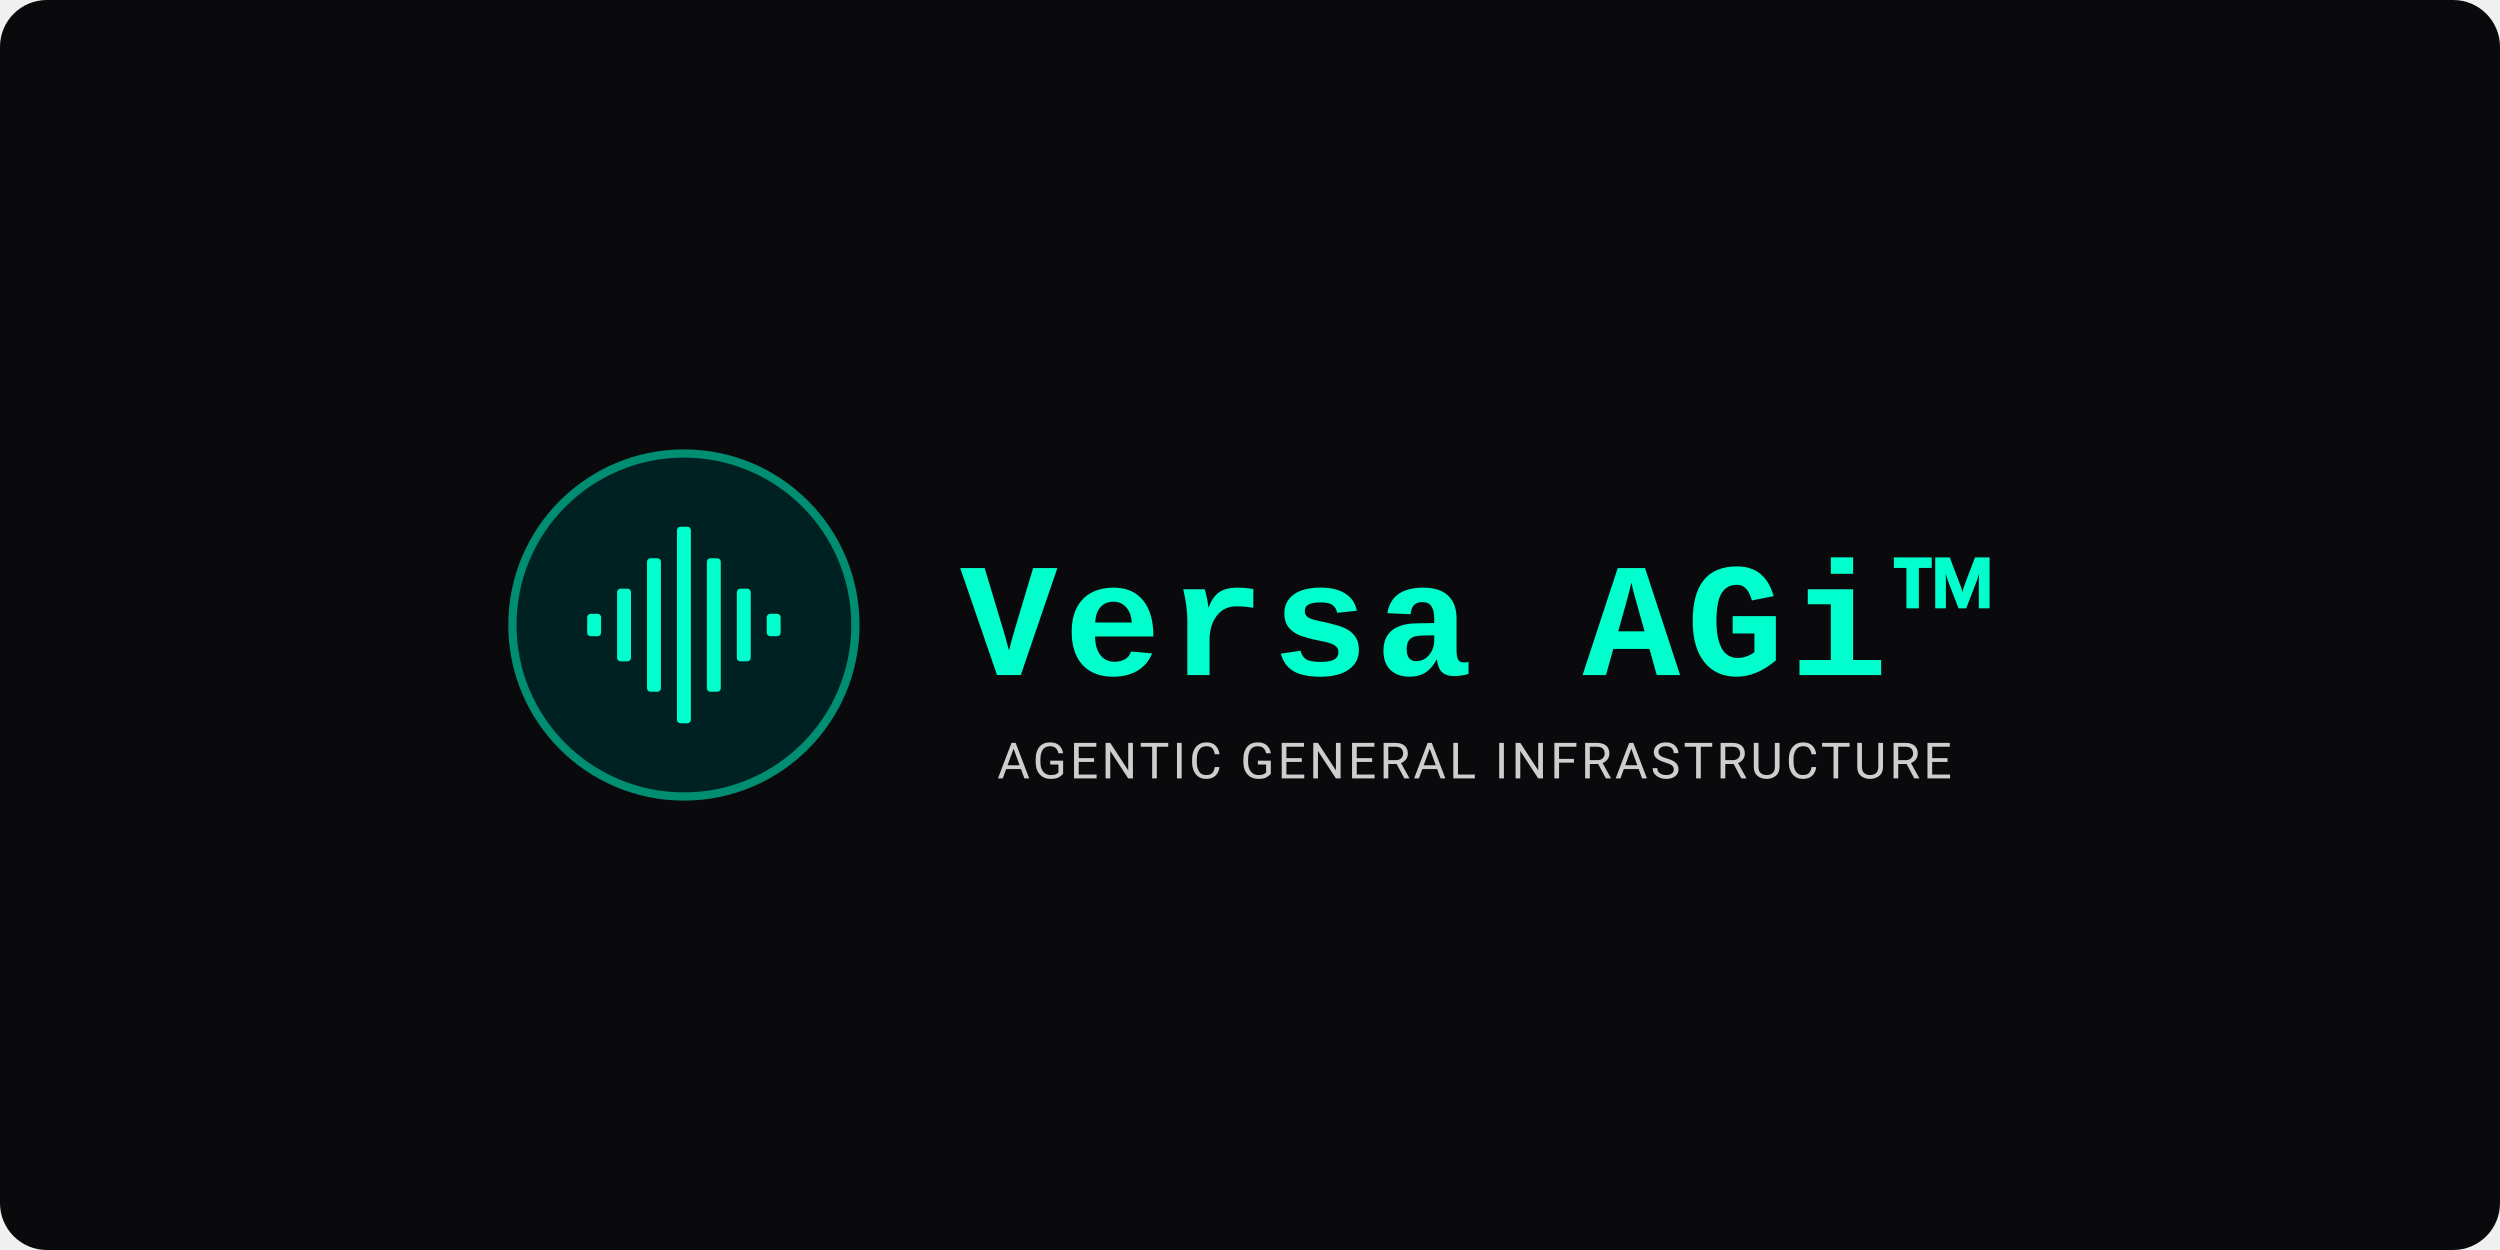
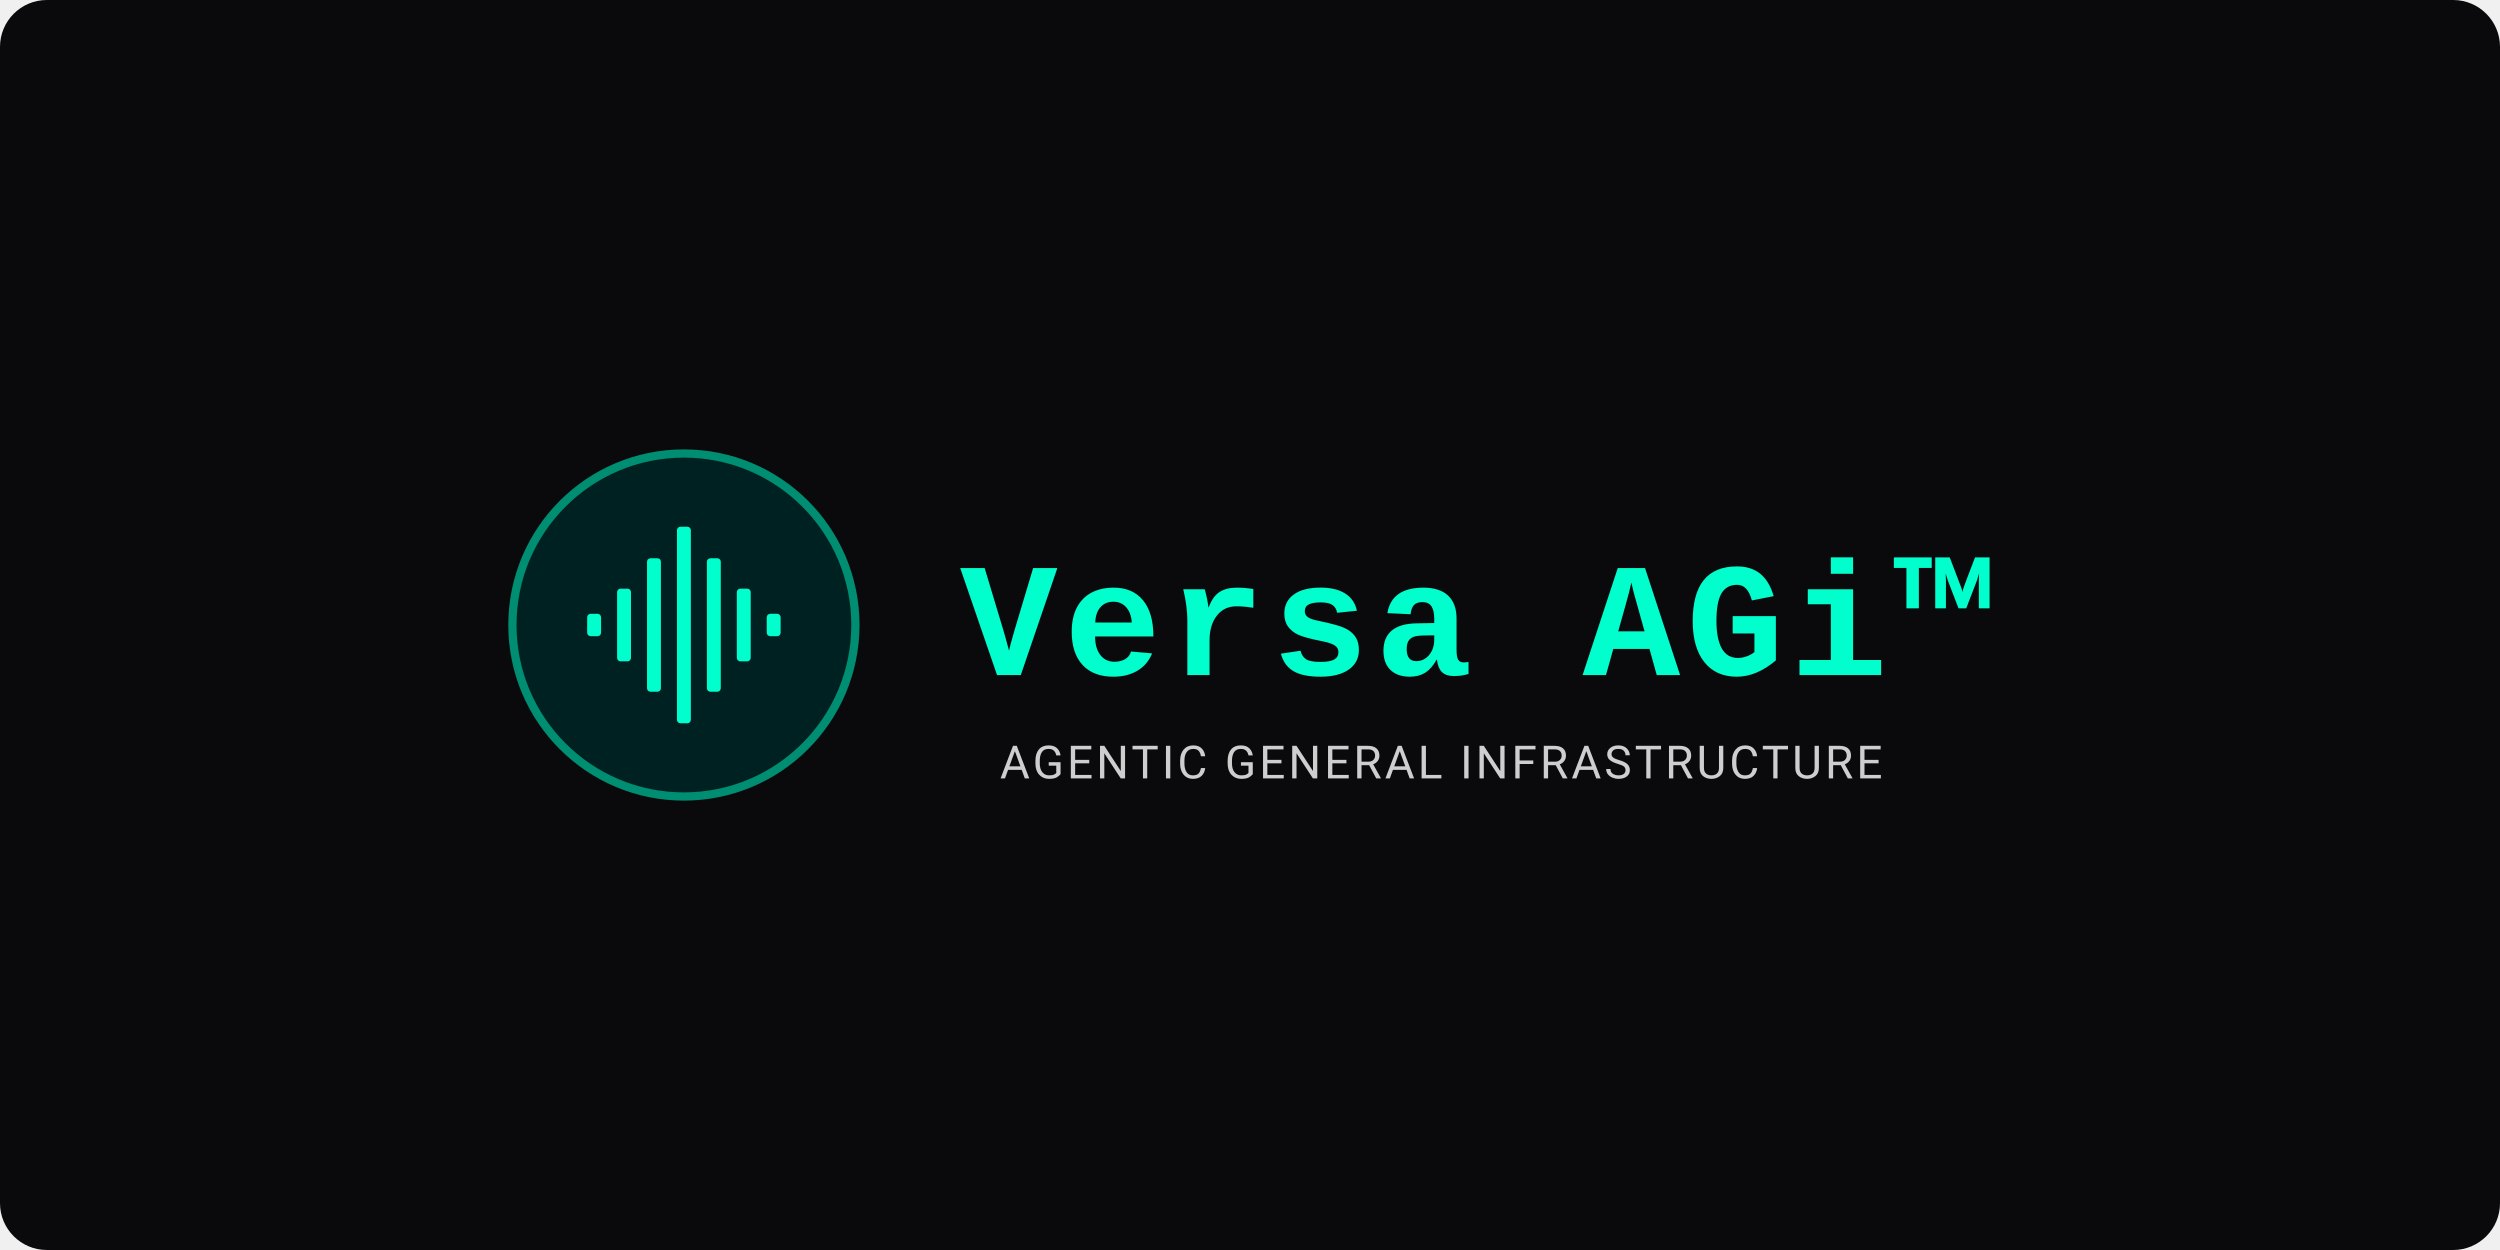
<svg xmlns="http://www.w3.org/2000/svg" width="800" height="400" viewBox="0 0 800 400" version="1.1" id="svg11">
  <defs id="defs11" />
  <rect width="100%" height="100%" fill="#0a0a0d" rx="15" ry="15" id="rect1" x="0" y="0" />
  <g transform="matrix(0.1203636,0,0,0.1203636,157.2226,138.3739)" id="g10">
    <g transform="matrix(1.519838,0,0,1.519838,512,512)" id="g9">
      <circle r="300" style="fill:#002121;fill-opacity:1;stroke:#008e72;stroke-width:14.4;stroke-opacity:1" id="circle1" cx="0" cy="0" />
      <g transform="matrix(18,0,0,18,-198.7712,-214.7737)" style="fill:#00ffcc;fill-opacity:1" id="g8">
        <rect x="19.093" y="10.844" width="1.35" height="2.176" rx="0.337" id="rect2" />
        <rect x="16.185" y="8.399" width="1.35" height="7.066" rx="0.337" id="rect3" />
        <rect x="13.277" y="5.448" width="1.35" height="12.968" rx="0.337" id="rect4" />
        <rect x="10.368" y="2.382" width="1.35" height="19.1" rx="0.337" id="rect5" />
        <rect x="7.46" y="5.448" width="1.35" height="12.968" rx="0.337" id="rect6" />
        <rect x="4.551" y="8.399" width="1.35" height="7.066" rx="0.337" id="rect7" />
        <rect x="1.643" y="10.844" width="1.35" height="2.176" rx="0.337" id="rect8" />
      </g>
    </g>
-     <text x="319.917" y="149.095" font-family="'Segoe UI', Roboto, Helvetica, Arial, sans-serif" font-size="16px" fill="#ffffff" opacity="0.8" letter-spacing="1" id="text11" transform="matrix(8.308161,0,0,8.308161,-1312.91,-318.8161)">AGENTIC GENERAL INFRASTRUCTURE</text>
+     <text x="1352.18" y="919.885" font-family="'Segoe UI', Roboto, Helvetica, Arial, sans-serif" font-size="16px" fill="#ffffff" opacity="0.8" letter-spacing="1" id="text11" style="font-style:normal;font-variant:normal;font-weight:normal;font-stretch:normal;font-size:121.853px;font-family:'Segoe UI', Roboto, Helvetica, Arial, sans-serif;-inkscape-font-specification:'Segoe UI, Roboto, Helvetica, Arial, sans-serif, Normal';font-variant-ligatures:normal;font-variant-caps:normal;font-variant-numeric:normal;font-variant-east-asian:normal;letter-spacing:8.308;opacity:0.8;fill:#ffffff;stroke-width:8.308">AGENTIC GENERAL INFRASTRUCTURE</text>
    <text x="308" y="116.034" font-family="'Courier New', Courier, monospace" font-size="52px" font-weight="900" fill="#00ffcc" letter-spacing="2" id="text10" transform="matrix(8.308161,0,0,8.308161,-1312.91,-318.8161)">Versa AGi™</text>
  </g>
</svg>
